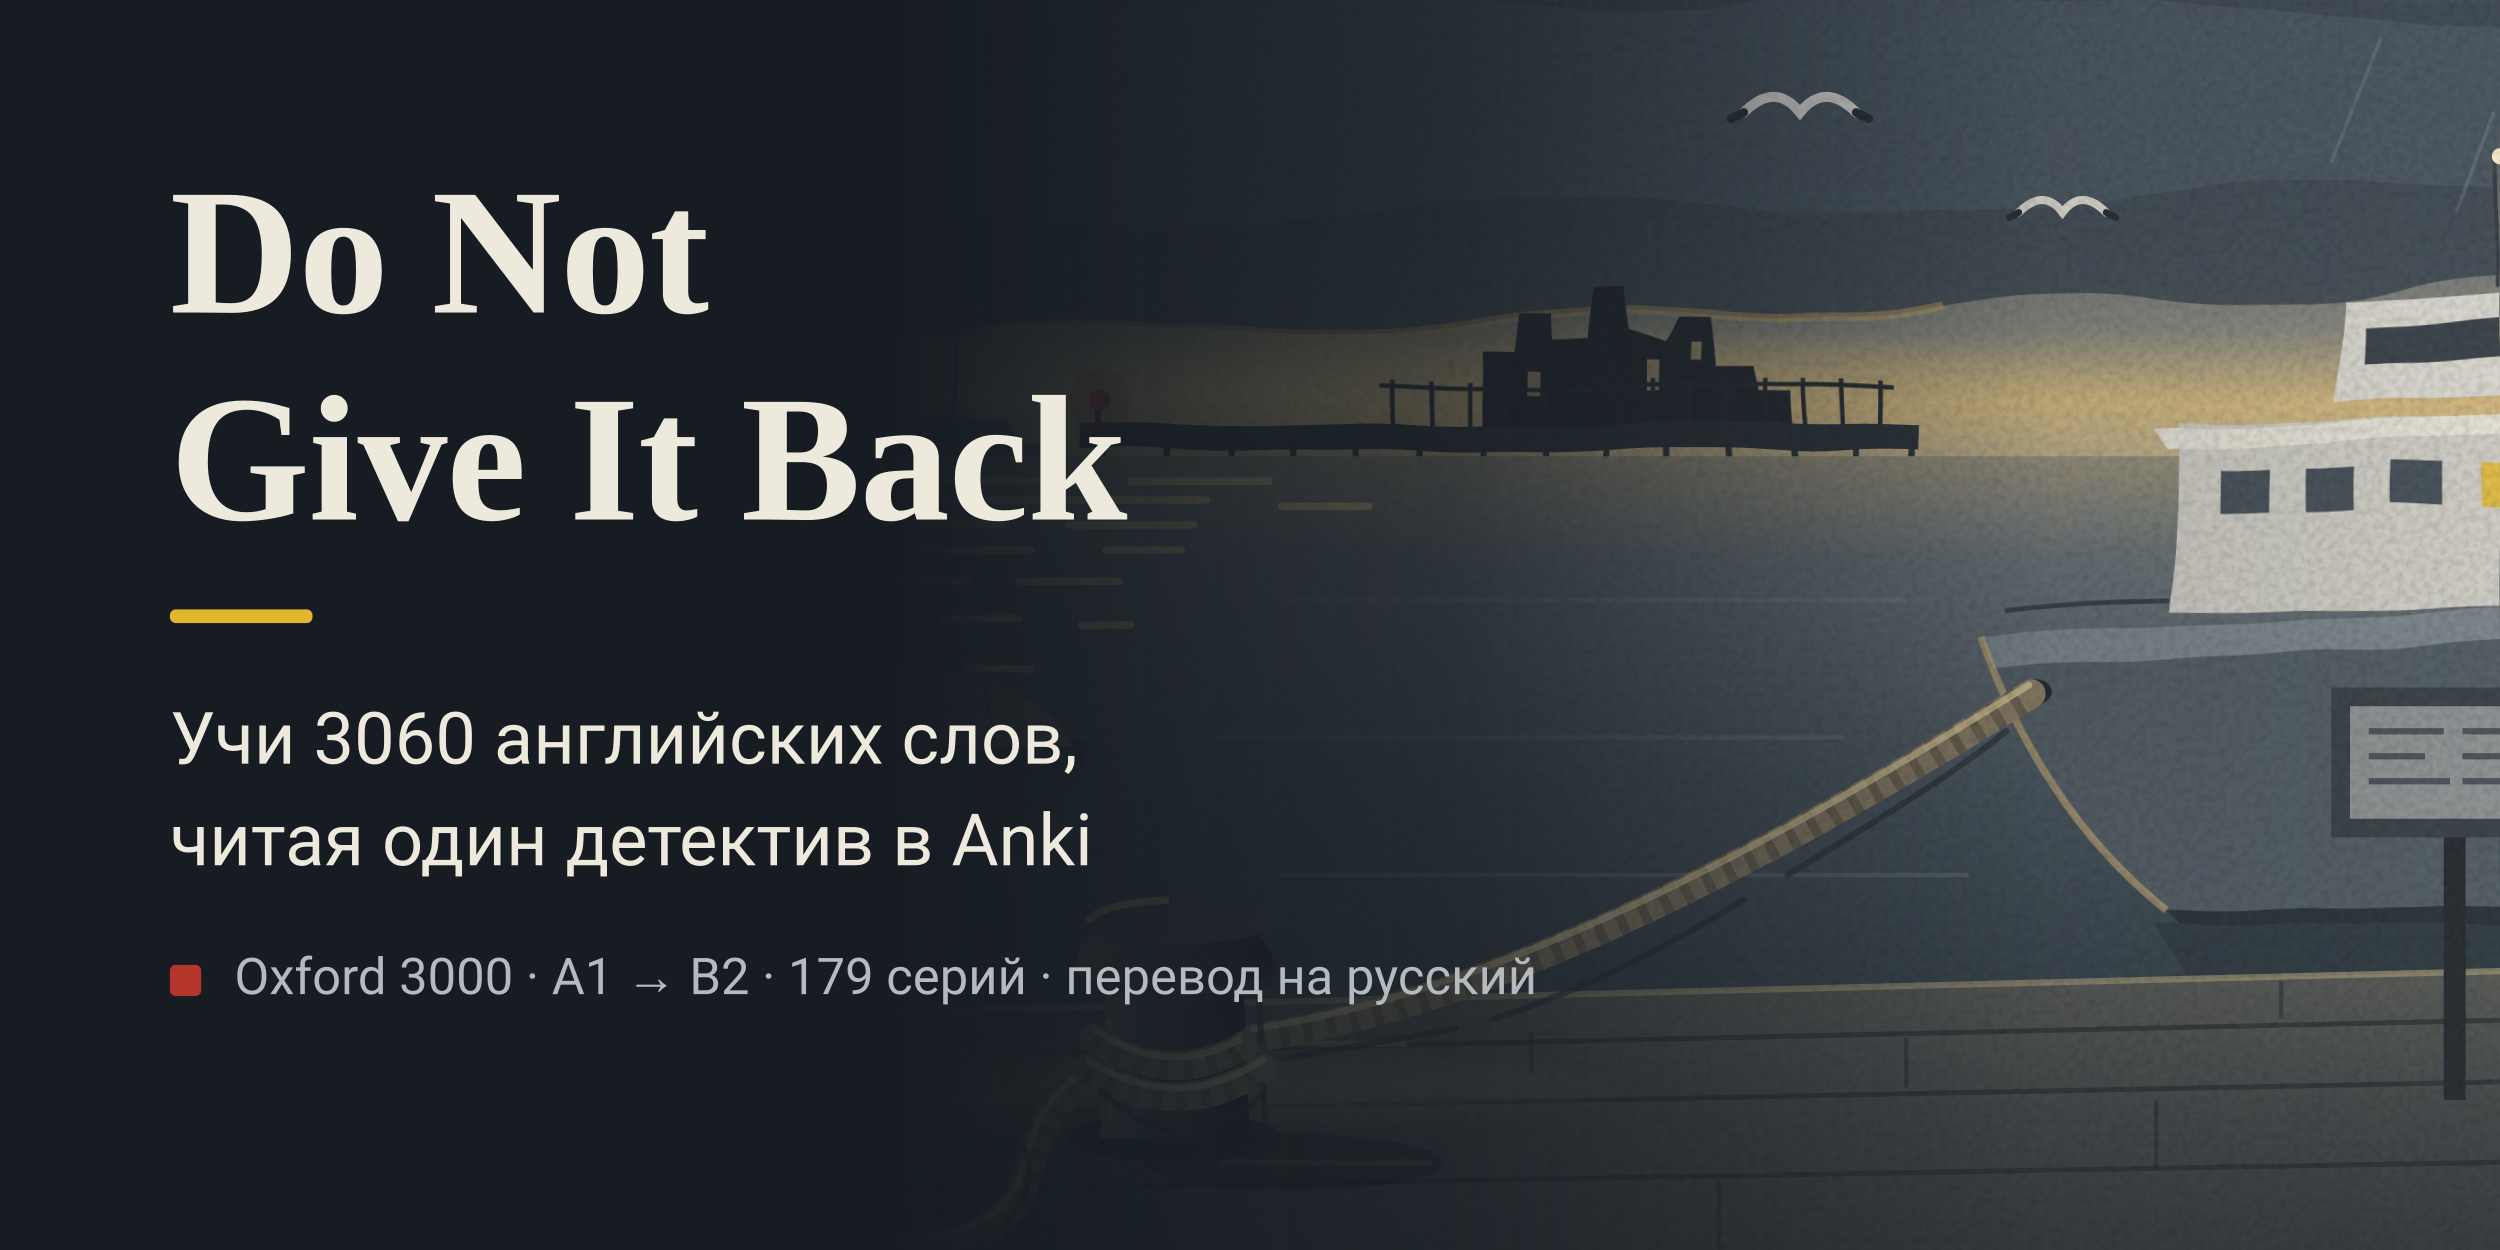
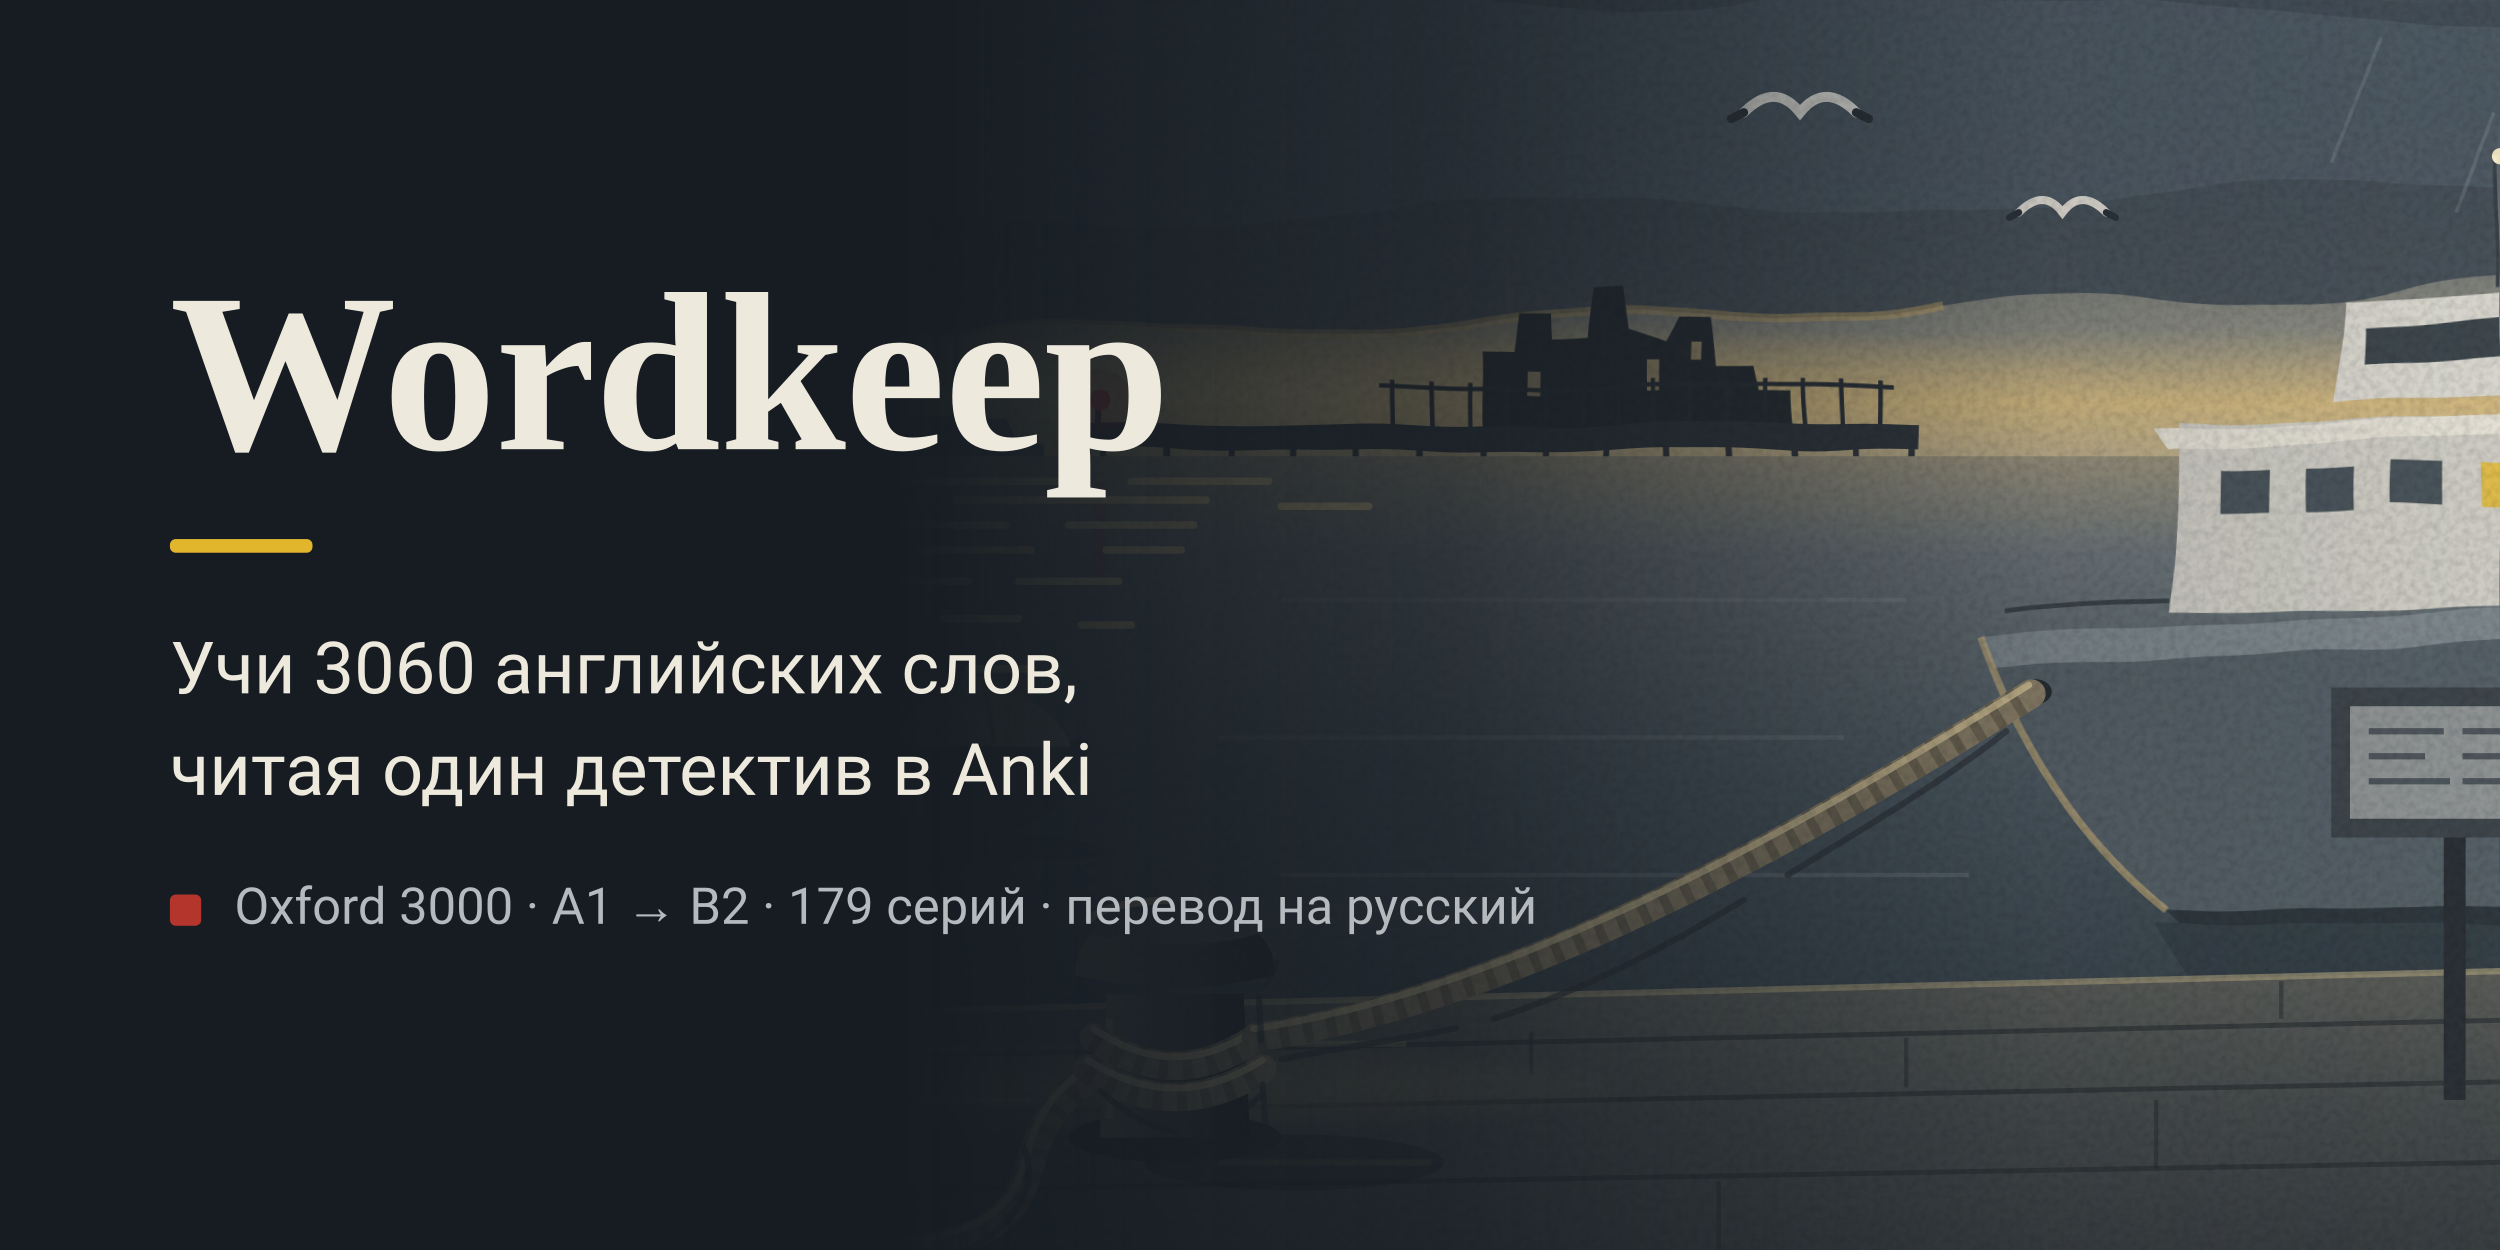
<svg xmlns="http://www.w3.org/2000/svg" width="1280" height="640" viewBox="0 0 1280 640" role="img" aria-labelledby="t d">
  <defs>
    <clipPath id="frame">
      <rect width="1280" height="640" rx="0" />
    </clipPath>
    <linearGradient id="veil" x1="0" x2="1" y1="0" y2="0">
      <stop offset="0" stop-color="#161C22" />
      <stop offset=".36" stop-color="#161C22" />
      <stop offset=".58" stop-color="#161C22" stop-opacity=".72" />
      <stop offset=".82" stop-color="#161C22" stop-opacity=".12" />
      <stop offset="1" stop-color="#161C22" stop-opacity="0" />
    </linearGradient>
  </defs>
  <g clip-path="url(#frame)">
    <rect width="1280" height="640" fill="#161C22" />
    <svg x="384" y="0" width="896" height="640" viewBox="40 40 330 200" preserveAspectRatio="xMidYMid slice">
      <defs>
        <filter id="hb-g">
          <feTurbulence type="fractalNoise" baseFrequency="0.035" numOctaves="2" seed="7" />
          <feDisplacementMap in="SourceGraphic" scale="2.5" />
        </filter>
        <filter id="hb-n" x="0" y="0" width="100%" height="100%">
          <feTurbulence type="fractalNoise" baseFrequency="0.85" numOctaves="2" stitchTiles="stitch" />
          <feColorMatrix values="0 0 0 0 .17 0 0 0 0 .18 0 0 0 0 .2 1.3 0 0 0 -.45" />
        </filter>
        <linearGradient id="hb-sky" gradientUnits="userSpaceOnUse" x1="0" y1="0" x2="0" y2="116">
          <stop offset="0" stop-color="#363F48" />
          <stop offset=".5" stop-color="#4D5861" />
          <stop offset=".8" stop-color="#8A8A80" />
          <stop offset=".9" stop-color="#D2B880" />
          <stop offset="1" stop-color="#B8AC8E" />
        </linearGradient>
        <radialGradient id="hb-glow">
          <stop offset="0" stop-color="#F2DA9C" stop-opacity=".95" />
          <stop offset=".6" stop-color="#E7C783" stop-opacity=".45" />
          <stop offset="1" stop-color="#E7C783" stop-opacity="0" />
        </radialGradient>
        <linearGradient id="hb-sea" gradientUnits="userSpaceOnUse" x1="0" y1="113" x2="0" y2="200">
          <stop offset="0" stop-color="#9A927C" />
          <stop offset=".18" stop-color="#6C7478" />
          <stop offset=".6" stop-color="#4C5860" />
          <stop offset="1" stop-color="#3A454D" />
        </linearGradient>
        <linearGradient id="hb-deck" gradientUnits="userSpaceOnUse" x1="0" y1="196" x2="0" y2="260">
          <stop offset="0" stop-color="#5A5C58" />
          <stop offset=".35" stop-color="#454A4B" />
          <stop offset="1" stop-color="#2D3236" />
        </linearGradient>
        <linearGradient id="hb-iron" x1="0" y1="0" x2="1" y2="0">
          <stop offset="0" stop-color="#7A7160" />
          <stop offset=".28" stop-color="#4A4F52" />
          <stop offset=".7" stop-color="#2E3438" />
          <stop offset="1" stop-color="#1F2428" />
        </linearGradient>
        <path id="hb-r1" d="M146,206 C186,200 230,176 270,151" />
        <path id="hb-r2" d="M120,206 Q133,215 146,206" />
        <path id="hb-r3" d="M119,211 Q133,220 147,211" />
        <path id="hb-r4" d="M120,212 C104,222 116,234 96,239 C78,243 66,236 52,243" />
      </defs>
      <style>
.hb-ro{fill:none;stroke:#8E8168;stroke-width:4.6;stroke-linecap:round}
.hb-ly{fill:none;stroke:#5C5343;stroke-width:4.6;stroke-dasharray:1.5 2.3;opacity:.6}
.hb-hi{fill:none;stroke:#E2CF9E;stroke-width:1.1;opacity:.75;stroke-linecap:round}
.hb-gr{fill:none;stroke:#2B3035;stroke-width:1;opacity:.65;stroke-linecap:round}
.hb-gl{}
.hb-sh{}



</style>
      <rect width="400" height="116" fill="url(#hb-sky)" />
      <ellipse cx="118" cy="103" rx="175" ry="14" fill="url(#hb-glow)" />
      <g filter="url(#hb-g)">
        <path d="M0,0H400V84C375,90 352,80 330,86C304,93 282,83 256,89C230,95 206,86 180,92C152,97 128,89 102,93C72,97 46,89 20,95L0,96Z" fill="#424C55" opacity=".9" />
        <path d="M-5,40C30,30 70,46 110,38C150,30 190,48 230,40C270,32 320,50 405,42V70C360,76 320,64 280,72C240,79 200,66 160,74C120,81 70,68 30,76L-5,78Z" fill="#56626B" opacity=".55" />
        <path d="M20,95C46,89 72,97 102,93C128,89 152,97 180,92C206,86 230,95 256,89" fill="none" stroke="#C9A867" stroke-width="1.4" opacity=".55" />
      </g>
      <path d="M300,14l-9,22M318,8l-10,25M336,18l-9,22M352,6l-10,26M370,16l-9,23M388,10l-10,25M326,46l-8,20M362,44l-8,21M392,48l-8,20M344,58l-6,16" stroke="#CDD2D3" stroke-width=".6" opacity=".14" />
      <g filter="url(#hb-g)">
        <path d="M0,111H112V117H0Z" fill="#59636A" />
        <path d="M18,111l2,-5h22l3,5ZM56,111l2,-6h26l3,6ZM90,111l1,-4h15l2,4Z" fill="#646E75" />
        <path d="M30,106V86M70,105V82M64,105L70,84M98,107V92" stroke="#646E75" stroke-width=".8" />
        <path d="M118,108H252V112H118Z" fill="#2F363B" />
        <path d="M122,112v6M132,112v6M142,112v6M152,112v6M162,112v6M172,112v6M182,112v6M192,112v6M202,112v6M212,112v6M222,112v6M232,112v6M242,112v6M251,112v6" stroke="#2F363B" stroke-width="1" />
        <path d="M182,108V96H187L188,90H193V94H199L200,86H205L206,93L212,95L214,91H219L220,99H226L227,103H232V108Z" fill="#262C30" />
        <path d="M189,99h2v4h-2ZM209,98h2v5h-2ZM216,95h1.6v3h-1.6Z" fill="#A89670" />
        <path d="M166,102H248M168,101v7M174,101v7M180,101v7M186,101v7M192,101v7M198,101v7M204,101v7M210,101v7M216,101v7M222,101v7M228,101v7M234,101v7M240,101v7M246,101v7" stroke="#2A3035" stroke-width=".7" />
        <path d="M121,108v-3" stroke="#2A3035" stroke-width="1" />
      </g>
      <circle cx="121" cy="104" r="5" fill="#B3352B" opacity=".25" />
      <circle cx="121" cy="104" r="1.7" fill="#C9473B" />
      <rect y="113" width="400" height="90" fill="url(#hb-sea)" />
      <rect x="120" y="117" width="2" height="16" fill="#B3352B" opacity=".3" />
      <g class="hb-sh" stroke="#EFD597" stroke-linecap="round">
        <path d="M84,117h30M126,117h22M70,120h18M98,120h40M150,121h14M80,124h26M116,124h20M92,128h18M122,128h12M86,133h14M108,133h16M96,139h12M118,140h8M100,147h10" stroke-width="1.2" />
      </g>
      <path d="M0,131H60M150,136H250M30,150H90M140,158H240M10,176H70M150,180H260" stroke="#8C979C" stroke-width=".7" opacity=".3" />
      <g filter="url(#hb-g)">
        <ellipse cx="86" cy="176" rx="36" ry="3" fill="#2E383F" opacity=".5" />
        <path d="M52,160L119,158Q117,170 106,174H63Q54,170 52,160Z" fill="#3C454B" />
        <path d="M72,163L93,162V171H74Z" fill="#B7A586" opacity=".85" />
        <path d="M56,161Q60,148 86,146Q111,147 116,159Z" fill="#8B8571" />
        <path d="M70,149l-2,11M86,146v14M102,148l2,11" stroke="#5D594C" stroke-width=".7" />
      </g>
      <g filter="url(#hb-g)">
        <path d="M290,188H400V198H296Z" fill="#2E383E" opacity=".55" />
        <path d="M292,138L294,108L400,104V136Z" fill="#CECCC3" />
        <path d="M290,109L400,103V106.5L292,112Z" fill="#E4E0D4" />
        <path d="M318,104L320,88L366,86L368,102Z" fill="#D8D6CD" />
        <path d="M323,92L363,90V96L323,98Z" fill="#3E474D" />
        <path d="M345,86V66" stroke="#3A4248" stroke-width="1.2" />
        <path d="M300,115h8v7h-8ZM314,115h8v7h-8ZM328,114h8v7h-8ZM370,113h8v7h-8ZM384,113h8v7h-8Z" fill="#4A545B" />
        <path d="M342,114h8v7h-8ZM356,113h8v7h-8Z" fill="#E2B62C" opacity=".8" />
        <path d="M262,142L400,134V184L292,186Q272,170 262,142Z" fill="#566067" />
        <path d="M262,142L400,134V139L264,147Z" fill="#7D878C" />
        <path d="M292,186L400,184V188H294Z" fill="#2F383E" />
        <path d="M266,138L292,136" stroke="#3A4248" stroke-width=".8" />
        <path d="M262,142Q272,170 292,186" fill="none" stroke="#D1B47A" stroke-width="1.2" opacity=".6" />
        <ellipse cx="271" cy="151" rx="2.6" ry="2" fill="#262D32" />
      </g>
      <circle cx="345" cy="65" r="1.3" fill="#F3E9C6" />
      <g class="hb-gl" fill="none" stroke-linecap="round">
        <path d="M224,58q5,-5 9,0q4,-5 9,0" stroke="#ECE9E1" stroke-width="1.6" />
        <path d="M224,58l-2,1M242,58l2,1" stroke="#2A3238" stroke-width="1.4" />
      </g>
      <g fill="none" stroke-linecap="round">
        <path d="M268,74q4,-4 7,0q3,-4 7,0" stroke="#E2DED4" stroke-width="1.3" />
        <path d="M268,74l-1.5,.8M282,74l1.5,.8" stroke="#2A3238" stroke-width="1.1" />
      </g>
      <path d="M0,204L400,194V260H0Z" fill="url(#hb-deck)" />
      <path d="M0,204L400,194" stroke="#A39878" stroke-width="1" opacity=".7" />
      <path d="M0,211L400,202M0,220L400,212M0,232L400,225M0,248L400,242" stroke="#262B2F" stroke-width=".8" opacity=".6" />
      <path d="M60,205v6M190,205v7M310,197v6M30,213v9M250,206v8M370,206v8M120,221v11M290,216v11M80,234v14M220,229v14M350,228v14" stroke="#262B2F" stroke-width=".7" opacity=".5" />
      <ellipse cx="118" cy="214" rx="90" ry="8" fill="url(#hb-glow)" opacity=".35" />
      <path d="M60,208h40M120,207h50M80,216h30M140,226h34M70,238h22" stroke="#E6CB8D" stroke-width="1" opacity=".3" />
      <path d="M352,176l18,40h-8l-16,-40Z" fill="#23292D" opacity=".22" />
      <path d="M336,168h3.5v48h-3.5Z" fill="#2B3135" />
      <path d="M318,150h38v24h-38Z" fill="#3E464B" />
      <path d="M321,153h32v18h-32Z" fill="#8F9393" />
      <path d="M324,157h12M339,157h11M324,161h9M339,161h12M324,165h13M339,165h8" stroke="#4E565C" stroke-width="1" />
      <path d="M44,232L80,252" stroke="#1F2427" stroke-width="10" opacity=".3" />
      <path d="M29,152h13v84h-13Z" fill="#22282C" />
      <path d="M27,140h17v12h-17Z" fill="#2A3034" />
      <circle cx="35.5" cy="146" r="8" fill="#7DB08A" opacity=".22" />
      <circle cx="35.5" cy="146" r="2.4" fill="#9CC9A6" />
      <path d="M33,236v14" stroke="#7DB08A" stroke-width="2" opacity=".2" />
      <ellipse cx="152" cy="226" rx="24" ry="4.5" fill="#1C2124" opacity=".5" />
      <ellipse cx="133" cy="222" rx="17" ry="4" fill="#262C30" />
      <path d="M121,222L122,199H144L145,222Z" fill="url(#hb-iron)" />
      <path d="M117,196Q117,186 133,186Q149,186 149,196Q133,200 117,196Z" fill="url(#hb-iron)" />
      <ellipse cx="133" cy="187.5" rx="15.5" ry="3.6" fill="#4A4F53" />
      <path d="M119,187.5Q121,184.5 132,184" fill="none" stroke="#DCC083" stroke-width="1.2" opacity=".85" />
      <path d="M122.5,203v16" stroke="#C7AE78" stroke-width="1" opacity=".5" />
      <use href="#hb-r4" class="hb-ro" />
      <use href="#hb-r4" class="hb-ly" />
      <use href="#hb-r4" class="hb-hi" transform="translate(-.6,-1.3)" />
      <use href="#hb-r3" class="hb-ro" />
      <use href="#hb-r3" class="hb-ly" />
      <use href="#hb-r3" class="hb-hi" transform="translate(0,-1.4)" />
      <use href="#hb-r2" class="hb-ro" />
      <use href="#hb-r2" class="hb-ly" />
      <use href="#hb-r2" class="hb-hi" transform="translate(0,-1.4)" />
      <use href="#hb-r1" class="hb-ro" />
      <use href="#hb-r1" class="hb-ly" />
      <use href="#hb-r1" class="hb-hi" transform="translate(-.4,-1.4)" />
      <path d="M50,240l4,6M47.5,241.5l4,5.5" stroke="#5C5343" stroke-width="1.2" />
      <path class="hb-gr" d="M150,209.5C160,207.5 168,206.5 178,204.5M184,203C200,198 214,190 224,184M231,180C244,172 256,165 266,157" />
      <path class="hb-gr" d="M121,214.5Q127,220 133,221M137,221Q143,219 147,215M109,224C111,230 108,236 98,241M84,245C76,245 70,242 62,246" />
      <path class="hb-gr" d="M146.4,199.5l.4,7M147,213.5l.6,8M149.2,194l-1.6,3.6" />
      <rect width="400" height="260" filter="url(#hb-n)" opacity=".3" style="mix-blend-mode:multiply" />
    </svg>
    <rect width="1280" height="640" fill="url(#veil)" />
  </g>
-   <g font-family="Georgia, 'Times New Roman', 'DejaVu Serif', serif" font-size="92" font-weight="700" fill="#EEE9DD" letter-spacing="-.5">
-     <text x="87" y="160">Do Not</text>
-     <text x="87" y="266">Give It Back</text>
+   <g font-family="Georgia, 'Times New Roman', 'DejaVu Serif', serif" font-size="116" font-weight="700" fill="#EEE9DD" letter-spacing="-.5">
+     <text x="87" y="230">Wordkeep</text>
  </g>
-   <rect x="87" y="312" width="73" height="7" rx="3" fill="#E2B62C" />
+   <rect x="87" y="276" width="73" height="7" rx="3" fill="#E2B62C" />
  <g font-family="'Segoe UI', -apple-system, BlinkMacSystemFont, Roboto, 'Noto Sans', 'Helvetica Neue', Arial, sans-serif" font-size="37" fill="#EEE9DD">
-     <text x="87" y="391">Учи 3060 английских слов,</text>
-     <text x="87" y="443">читая один детектив в Anki</text>
+     <text x="87" y="355">Учи 3060 английских слов,</text>
+     <text x="87" y="407">читая один детектив в Anki</text>
  </g>
-   <rect x="87" y="494" width="16" height="16" rx="3" fill="#B3352B" />
-   <text x="120" y="509" font-family="'Segoe UI', -apple-system, BlinkMacSystemFont, Roboto, 'Noto Sans', 'Helvetica Neue', Arial, sans-serif" font-size="26" fill="#B4BABD">Oxford 3000 · A1 → B2 · 179 серий · перевод на русский</text>
+   <rect x="87" y="458" width="16" height="16" rx="3" fill="#B3352B" />
+   <text x="120" y="473" font-family="'Segoe UI', -apple-system, BlinkMacSystemFont, Roboto, 'Noto Sans', 'Helvetica Neue', Arial, sans-serif" font-size="26" fill="#B4BABD">Oxford 3000 · A1 → B2 · 179 серий · перевод на русский</text>
</svg>
